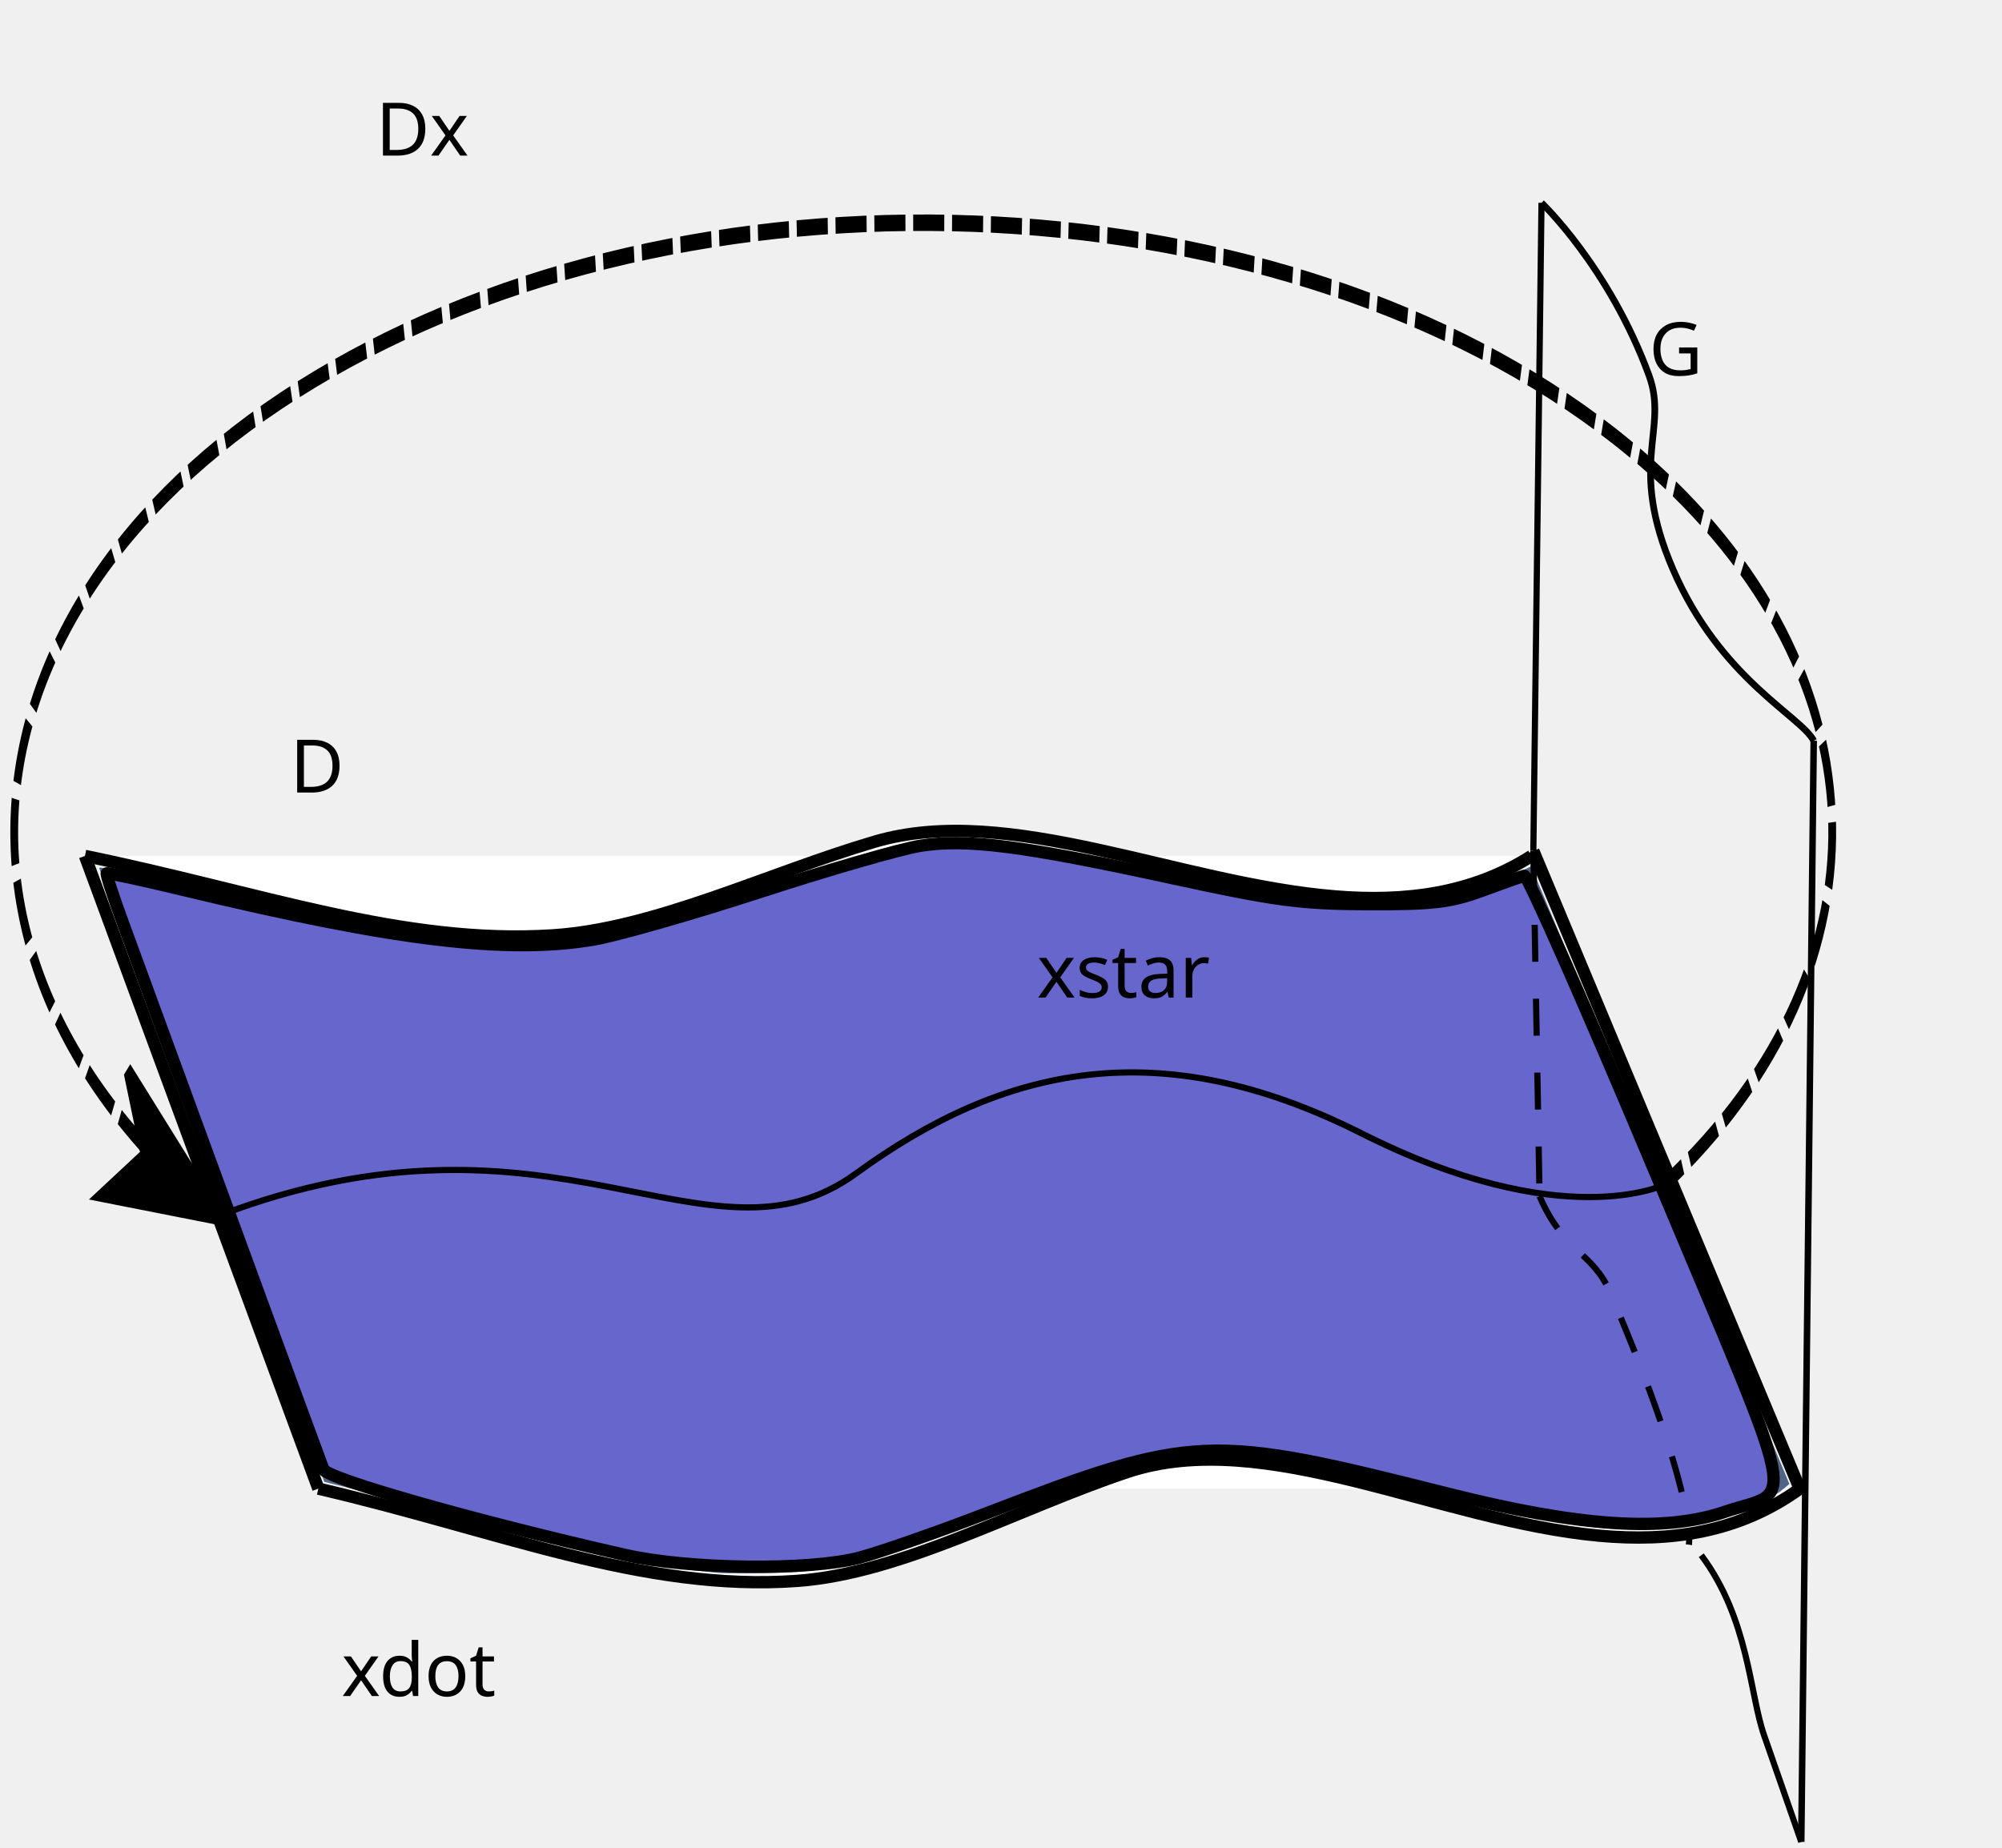
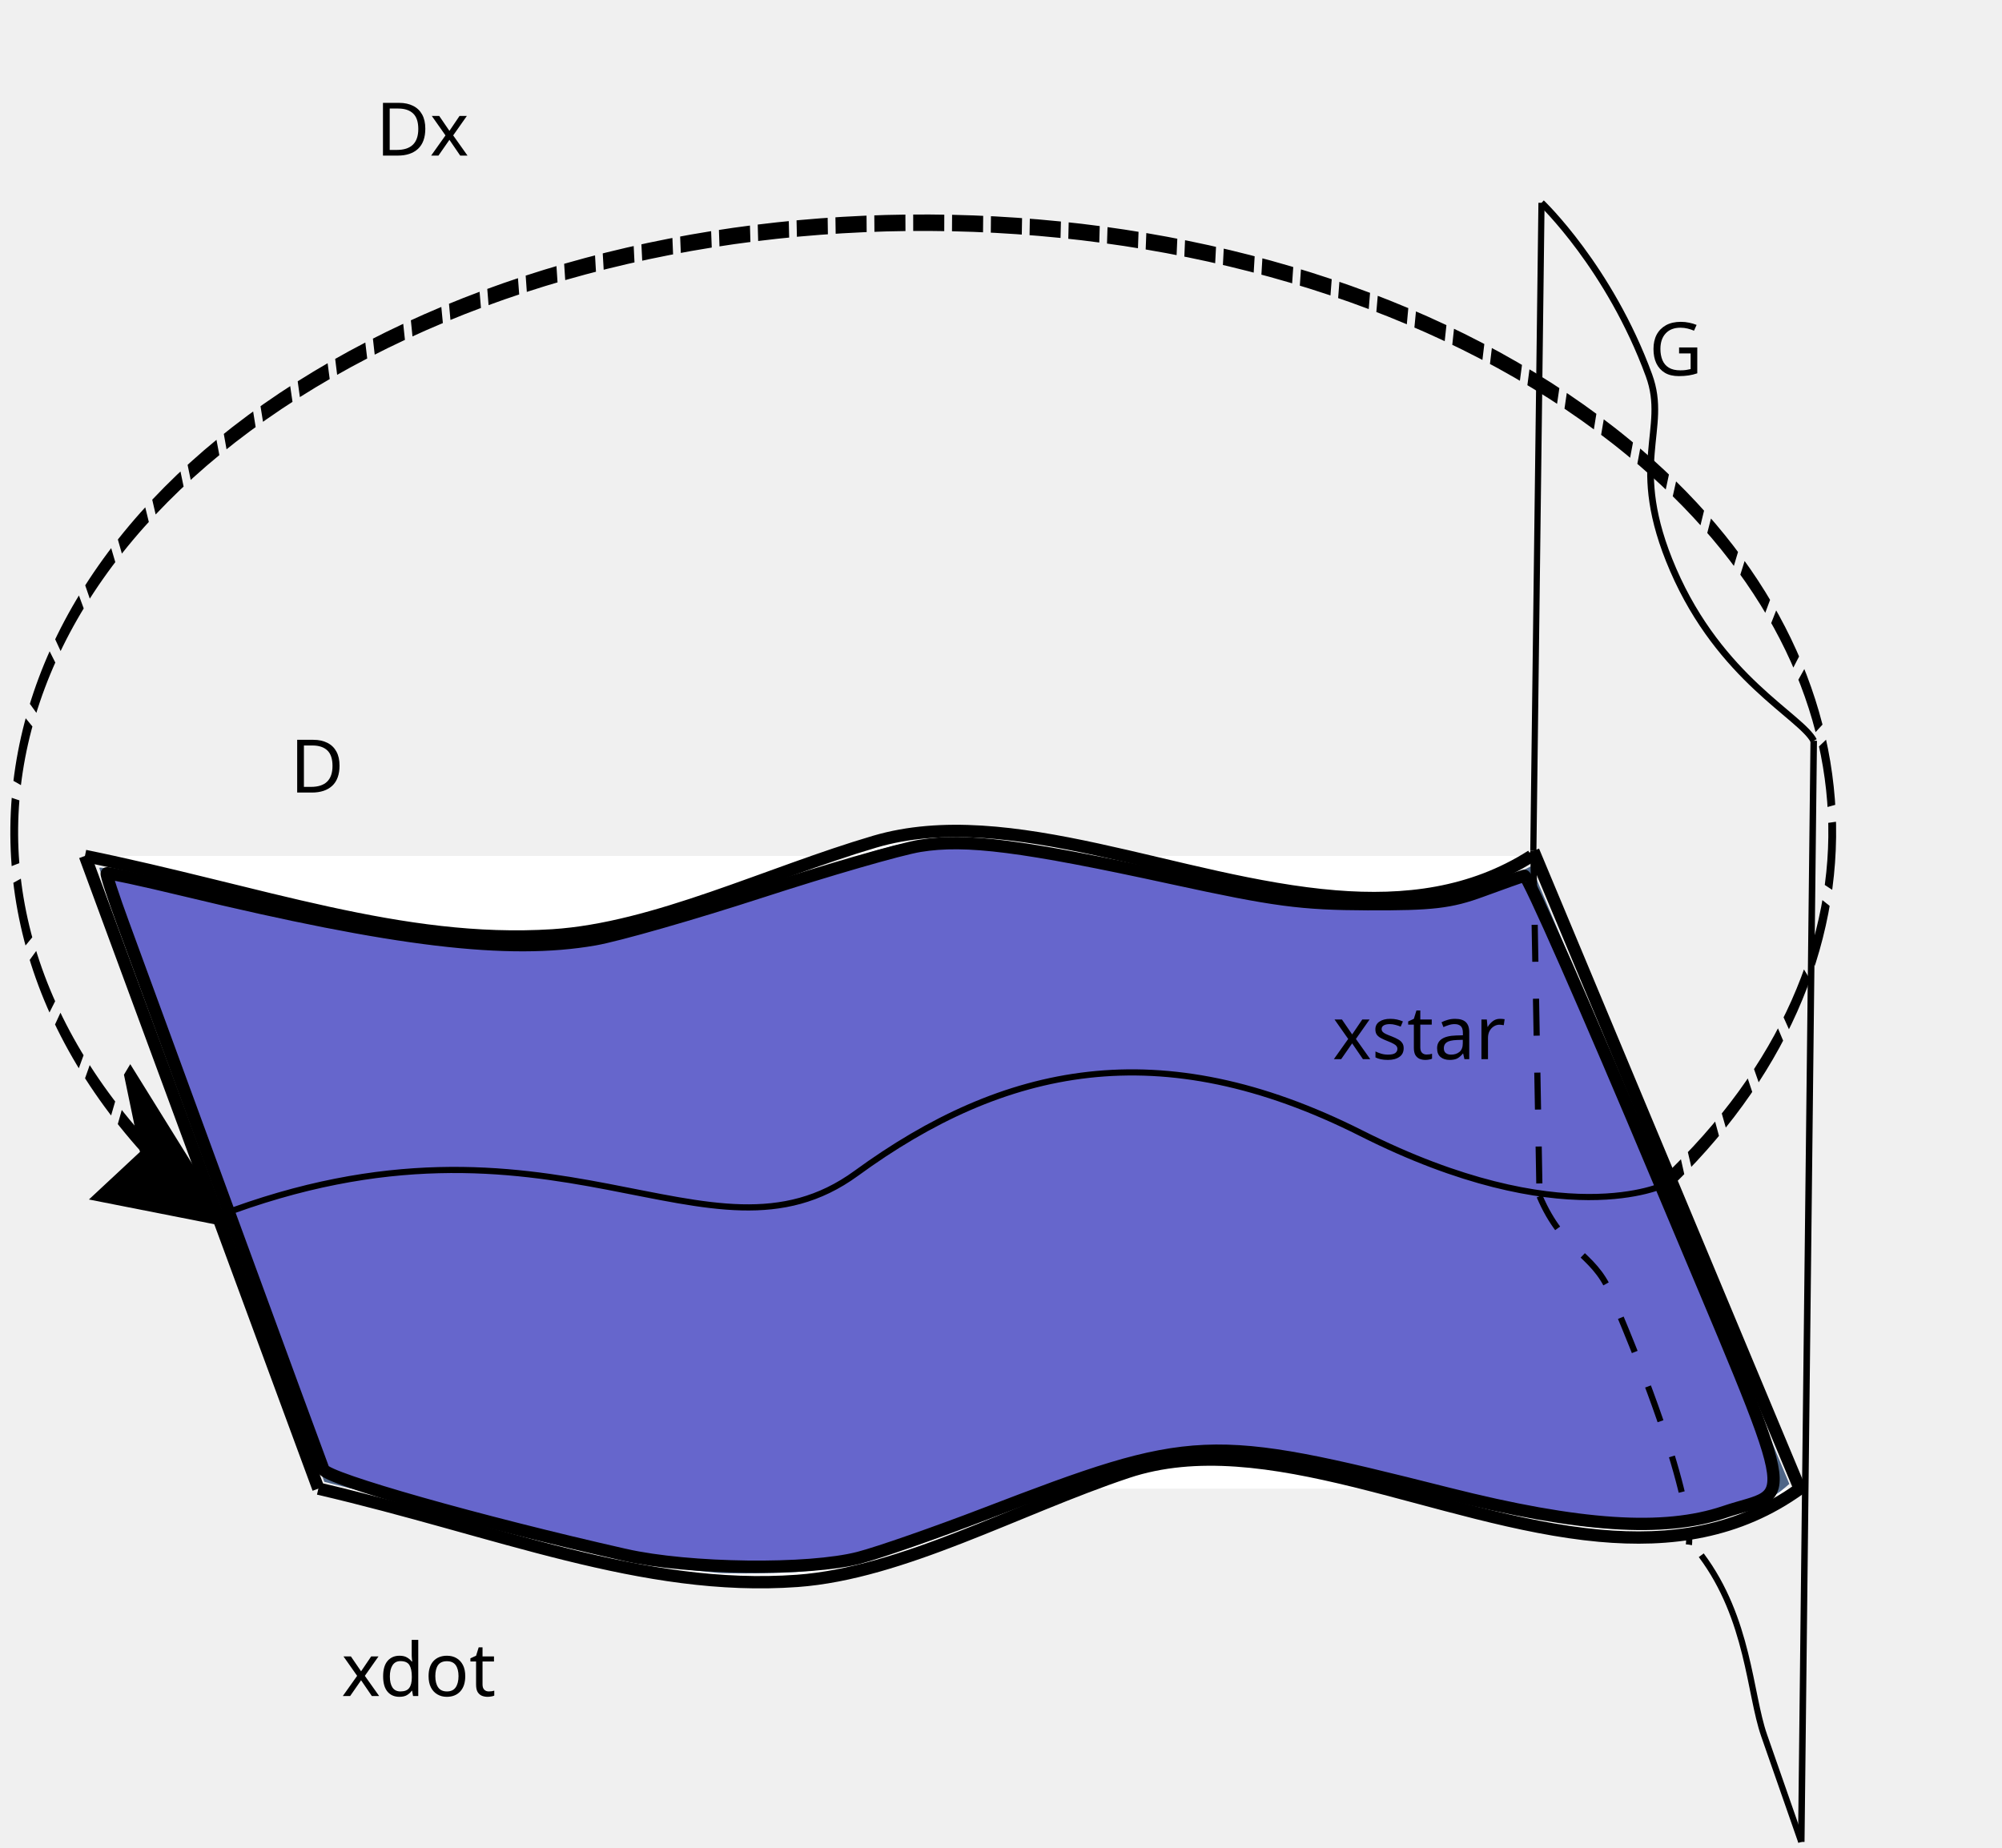
<svg xmlns="http://www.w3.org/2000/svg" width="325" height="300" id="svg2" version="1.1">
  <defs id="defs4">
    <marker orient="auto" refY="0" refX="0" id="Arrow2Mstart" style="overflow:visible">
      <path id="path3952" style="fill-rule:evenodd;stroke-width:0.625;stroke-linejoin:round" d="M 8.719,4.034 -2.207,0.016 8.719,-4.002 c -1.745,2.372 -1.735,5.617 -6e-7,8.035 z" transform="scale(0.6,0.6)" />
    </marker>
    <marker orient="auto" refY="0" refX="0" id="Arrow1Mend" style="overflow:visible">
      <path id="path3937" d="M 0,0 5,-5 -12.5,0 5,5 0,0 z" style="fill-rule:evenodd;stroke:#000000;stroke-width:1pt" transform="matrix(-0.4,0,0,-0.4,-4,0)" />
    </marker>
    <marker orient="auto" refY="0" refX="0" id="Arrow1Lstart" style="overflow:visible">
      <path id="path4086" d="M 0,0 5,-5 -12.5,0 5,5 0,0 z" style="fill-rule:evenodd;stroke:#000000;stroke-width:1pt" transform="matrix(0.8,0,0,0.8,10,0)" />
    </marker>
    <marker orient="auto" refY="0" refX="0" id="Arrow1Lend" style="overflow:visible">
      <path id="path4892" d="M 0,0 5,-5 -12.5,0 5,5 0,0 z" style="fill-rule:evenodd;stroke:#000000;stroke-width:1pt" transform="matrix(-0.8,0,0,-0.8,-10,0)" />
    </marker>
    <marker orient="auto" refY="0" refX="0" id="Arrow1Lend-7" style="overflow:visible">
      <path id="path4892-4" d="M 0,0 5,-5 -12.5,0 5,5 0,0 z" style="fill-rule:evenodd;stroke:#000000;stroke-width:1pt" transform="matrix(-0.8,0,0,-0.8,-10,0)" />
    </marker>
    <marker orient="auto" refY="0" refX="0" id="Arrow1Lend-8" style="overflow:visible">
      <path id="path4892-3" d="M 0,0 5,-5 -12.5,0 5,5 0,0 z" style="fill-rule:evenodd;stroke:#000000;stroke-width:1pt" transform="matrix(-0.8,0,0,-0.8,-10,0)" />
    </marker>
    <marker orient="auto" refY="0" refX="0" id="marker4478" style="overflow:visible">
      <path id="path4480" d="M 0,0 5,-5 -12.5,0 5,5 0,0 z" style="fill-rule:evenodd;stroke:#000000;stroke-width:1pt" transform="matrix(-0.8,0,0,-0.8,-10,0)" />
    </marker>
    <marker orient="auto" refY="0" refX="0" id="Arrow2Mstart-6" style="overflow:visible">
      <path id="path3952-4" style="fill-rule:evenodd;stroke-width:0.625;stroke-linejoin:round" d="M 8.719,4.034 -2.207,0.016 8.719,-4.002 c -1.745,2.372 -1.735,5.617 -6e-7,8.035 z" transform="scale(0.6,0.6)" />
    </marker>
    <marker orient="auto" refY="0" refX="0" id="marker4484" style="overflow:visible">
      <path id="path4486" d="M 0,0 5,-5 -12.5,0 5,5 0,0 z" style="fill-rule:evenodd;stroke:#000000;stroke-width:1pt" transform="matrix(-0.8,0,0,-0.8,-10,0)" />
    </marker>
    <marker orient="auto" refY="0" refX="0" id="Arrow1Lend-1" style="overflow:visible">
      <path id="path4892-6" d="M 0,0 5,-5 -12.5,0 5,5 0,0 z" style="fill-rule:evenodd;stroke:#000000;stroke-width:1pt" transform="matrix(-0.8,0,0,-0.8,-10,0)" />
    </marker>
    <marker orient="auto" refY="0" refX="0" id="marker5021" style="overflow:visible">
      <path id="path5023" d="M 0,0 5,-5 -12.5,0 5,5 0,0 z" style="fill-rule:evenodd;stroke:#000000;stroke-width:1pt" transform="matrix(-0.8,0,0,-0.8,-10,0)" />
    </marker>
    <marker orient="auto" refY="0" refX="0" id="Arrow2Mstart-3" style="overflow:visible">
      <path id="path3952-3" style="fill-rule:evenodd;stroke-width:0.625;stroke-linejoin:round" d="M 8.719,4.034 -2.207,0.016 8.719,-4.002 c -1.745,2.372 -1.735,5.617 -6e-7,8.035 z" transform="scale(0.6,0.6)" />
    </marker>
    <marker orient="auto" refY="0" refX="0" id="marker5027" style="overflow:visible">
      <path id="path5029" d="M 0,0 5,-5 -12.5,0 5,5 0,0 z" style="fill-rule:evenodd;stroke:#000000;stroke-width:1pt" transform="matrix(-0.8,0,0,-0.8,-10,0)" />
    </marker>
  </defs>
  <g id="layer1" transform="translate(0,-752.3622)">
    <g transform="translate(189.3883,-11.19423)" id="g3905-6-3">
      <g id="g4112">
        <path id="path4333" d="" style="fill:#008000;fill-opacity:1;stroke:#000000;stroke-width:0.707;stroke-miterlimit:4;stroke-opacity:1;stroke-dasharray:none;stroke-dashoffset:0" />
        <path id="path4335" d="" style="fill:#008000;fill-opacity:1;stroke:#000000;stroke-width:0.707;stroke-miterlimit:4;stroke-opacity:1;stroke-dasharray:none;stroke-dashoffset:0" />
        <path id="path4337" d="" style="fill:#008000;fill-opacity:1;stroke:#000000;stroke-width:0.707;stroke-miterlimit:4;stroke-opacity:1;stroke-dasharray:none;stroke-dashoffset:0" />
        <path id="path4339" d="" style="fill:#008000;fill-opacity:1;stroke:#000000;stroke-width:0.707;stroke-miterlimit:4;stroke-opacity:1;stroke-dasharray:none;stroke-dashoffset:0" />
        <path id="path4341" d="" style="fill:#008000;fill-opacity:1;stroke:#000000;stroke-width:0.707;stroke-miterlimit:4;stroke-opacity:1;stroke-dasharray:none;stroke-dashoffset:0" />
        <path style="opacity:0.675;fill:#008000;fill-opacity:1;stroke:none" d="" id="path5158" transform="translate(-189.3883,319.4619)" />
        <text xml:space="preserve" style="font-size:12px;font-style:normal;font-weight:normal;line-height:125%;letter-spacing:0px;word-spacing:0px;fill:#000000;fill-opacity:1;stroke:none;font-family:Sans" x="-128.376" y="788.821" id="text5284-0">
          <tspan id="tspan5286-4" x="-128.376" y="788.821">Dx</tspan>
        </text>
        <g id="g5365" transform="translate(-43.84062,-103.9447)">
          <g transform="translate(-118.1062,638.4828)" style="stroke-width:2;stroke-miterlimit:4;stroke-dasharray:none" id="g5216">
            <path id="path3013" d="M -13.65,367.987 C 24.243,470.711 24.243,470.711 24.243,470.711" style="fill:#ffffff;stroke:#000000;stroke-width:2;stroke-linecap:butt;stroke-linejoin:miter;stroke-miterlimit:4;stroke-opacity:1;stroke-dasharray:none" />
            <g style="stroke-width:2;stroke-miterlimit:4;stroke-dasharray:none" id="g5197" transform="translate(-4.949747,-276.4787)">
              <path style="fill:#ffffff;stroke:#000000;stroke-width:2;stroke-linecap:butt;stroke-linejoin:miter;stroke-miterlimit:4;stroke-opacity:1;stroke-dasharray:none" d="m -8.7,644.466 c 28.428,5.822 51.4,14.461 75.912,12.895 16.617,-1.061 34.938,-10.103 52.309,-15.212 21.853,-6.428 49.399,6.839 74.792,8.891 11.256,0.91 22.09,-0.385 31.817,-6.575" id="path2991" />
              <g style="stroke-width:2;stroke-miterlimit:4;stroke-dasharray:none" id="g5193">
                <path id="path2991-7" d="m 29.192,747.19 c 29.116,6.762 52.643,16.797 77.747,14.978 17.019,-1.233 35.783,-11.735 53.574,-17.669 22.381,-7.466 50.593,7.944 76.601,10.328 11.529,1.056 22.624,-0.447 32.587,-7.637" style="fill:#ffffff;stroke:#000000;stroke-width:2;stroke-linecap:butt;stroke-linejoin:miter;stroke-miterlimit:4;stroke-opacity:1;stroke-dasharray:none" />
                <path id="path3013-9" d="m 226.428,643.652 c 43.607,104.409 43.607,104.409 43.607,104.409" style="fill:none;stroke:#000000;stroke-width:2;stroke-linecap:butt;stroke-linejoin:miter;stroke-miterlimit:4;stroke-opacity:1;stroke-dasharray:none" />
              </g>
            </g>
          </g>
          <path id="path5226" d="m -29.027,1122.87 c -10.34,-0.939 -18.998,-2.783 -40.5,-8.624 -8.113,-2.204 -16.69,-4.49 -19.06,-5.082 l -4.31,-1.075 -18.354,-49.749 c -10.095,-27.362 -18.273,-49.83 -18.174,-49.929 0.099,-0.099 1.073,0.034 2.164,0.295 46.701,11.184 49.364,11.664 64.984,11.7 14.758,0.034 17.684,-0.661 49.172,-11.678 5.595,-1.958 12.093,-3.894 14.44,-4.303 9.574,-1.67 18.31,-0.683 41.687,4.709 17.232,3.975 24.534,5.082 34.144,5.179 9.42,0.095 16.299,-1.36 23.436,-4.956 l 2.381,-1.199 0.507,1.136 c 0.279,0.625 9.718,23.186 20.975,50.136 l 20.468,49 -1.101,0.927 c -2.638,2.223 -9.632,4.939 -14.93,5.799 -4.141,0.672 -13.319,0.666 -18.269,-0.012 -5.137,-0.704 -14.829,-2.868 -25.661,-5.73 -22.467,-5.937 -31.935,-7.182 -41.691,-5.481 -5.42,0.945 -8.916,2.143 -24.809,8.5 -21.347,8.538 -27.342,10.167 -38.5,10.463 -3.712,0.098 -7.763,0.086 -9,-0.026 l 0,-10e-5 z" style="opacity:0.675;fill:#002255;fill-opacity:1;stroke:none" />
          <text id="text5284-4" y="1142.872" x="-90.119" style="font-size:12px;font-style:normal;font-weight:normal;line-height:125%;letter-spacing:0px;word-spacing:0px;fill:#000000;fill-opacity:1;stroke:none;font-family:Sans" xml:space="preserve">
            <tspan y="1142.872" x="-90.119" id="tspan5286-0">xdot</tspan>
          </text>
          <path id="path3344" d="m -44.047,1119.964 c -23.737,-5.368 -48.402,-12.36 -49.009,-13.895 -0.354,-0.893 -7.151,-19.399 -15.106,-41.124 -7.955,-21.725 -15.777,-43.078 -17.382,-47.45 -1.606,-4.372 -2.808,-8.061 -2.672,-8.198 0.136,-0.136 5.859,1.105 12.717,2.757 34.085,8.213 52.421,10.41 66.472,7.963 3.799,-0.662 15.927,-4.133 26.952,-7.715 11.025,-3.582 22.648,-6.94 25.828,-7.462 7.498,-1.231 16.684,-0.058 41.025,5.241 16.631,3.62 20.861,4.184 31.693,4.226 10.502,0.04 13.459,-0.305 18.5,-2.163 3.3,-1.216 6.426,-2.321 6.947,-2.455 0.521,-0.134 10.278,22.01 21.682,49.209 23.46,55.95 22.308,50.185 10.806,54.08 -9.842,3.333 -23.525,2.425 -44.935,-2.981 -38.906,-9.823 -41.228,-9.722 -75.103,3.288 -8.032,3.085 -17.239,6.295 -20.46,7.134 -8.154,2.124 -27.576,1.891 -37.953,-0.456 l 0,0 z" style="fill:#6666cc;fill-opacity:1;stroke:#000000;stroke-width:2;stroke-miterlimit:4;stroke-opacity:1;stroke-dasharray:none;stroke-dashoffset:0" />
          <g transform="translate(-115.517,76.36572)" id="g4780">
            <path style="fill:none;stroke:#000000;stroke-width:1.085px;stroke-linecap:butt;stroke-linejoin:miter;stroke-opacity:1" d="m 264.404,911.403 c -2.053,-3.992 -15.146,-10.031 -22.818,-27.761 -7.479,-17.282 -0.662,-22.665 -3.927,-31.568 -6.435,-17.544 -17.446,-28.008 -17.446,-28.008" id="path4236-1" />
            <path style="fill:none;stroke:#000000;stroke-width:1;stroke-linecap:butt;stroke-linejoin:miter;stroke-miterlimit:4;stroke-opacity:1;stroke-dasharray:6, 6;stroke-dashoffset:0" d="m 218.889,929.29 c 1.01,56.063 1.01,56.063 1.01,56.063" id="path4077" />
            <path id="path3881-4" d="m 220.213,824.066 c -1.324,105.224 -1.324,105.224 -1.324,105.224" style="fill:none;stroke:#000000;stroke-width:1;stroke-linecap:butt;stroke-linejoin:miter;stroke-miterlimit:4;stroke-opacity:1;stroke-dasharray:none" />
            <path id="path3881-9-7" d="m 264.404,911.403 c -2.02,178.78 -2.02,178.78 -2.02,178.78" style="fill:none;stroke:#000000;stroke-width:1.055px;stroke-linecap:butt;stroke-linejoin:miter;stroke-opacity:1" />
            <path id="path3903-9" d="m 246.147,1043.642 c 7.731,10.343 7.844,22.485 10.203,29.246 6.034,17.296 6.034,17.296 6.034,17.296" style="fill:none;stroke:#000000;stroke-width:1;stroke-linecap:butt;stroke-linejoin:miter;stroke-miterlimit:4;stroke-opacity:1;stroke-dasharray:none" />
            <path style="fill:none;stroke:#000000;stroke-width:1;stroke-linecap:butt;stroke-linejoin:miter;stroke-miterlimit:4;stroke-opacity:1;stroke-dasharray:6, 6;stroke-dashoffset:0" d="m 219.899,985.353 c 3.892,9.081 8.674,9.127 11.416,15.527 14.342,33.466 12.827,41.042 12.827,41.042" id="path4079" />
          </g>
          <path transform="matrix(0.4203174,0,0,0.8909085,-190.7866,735.2681)" d="M 191.762,370.046 C 69.477,322.465 92.327,252.546 242.799,213.878 393.271,175.21 614.384,182.435 736.669,230.016 c 99.64,38.77 105.11,93.81 13.365,134.482" id="path4372" style="fill:none;stroke:#000000;stroke-width:3;stroke-miterlimit:4;stroke-opacity:1;stroke-dasharray:12, 3;stroke-dashoffset:0;marker-start:url(#Arrow1Lstart);marker-end:none" />
          <text id="text5284-6-86" y="928.44" x="122.142" style="font-size:12px;font-style:normal;font-weight:normal;line-height:125%;letter-spacing:0px;word-spacing:0px;fill:#000000;fill-opacity:1;stroke:none;font-family:Sans" xml:space="preserve">
            <tspan y="928.44" x="122.142" id="tspan5286-2-8">G</tspan>
          </text>
          <path style="fill:none;stroke:#000000;stroke-width:1px;stroke-linecap:butt;stroke-linejoin:miter;stroke-opacity:1" d="M 35.362,197.445 C 90,176.5 115,208 139,190.5 c 24,-17.5 49.308,-22.985 82,-6.5 32.692,16.485 49.185,8.34 49.185,8.34 l -0.172,0.162 0.172,-0.162" id="path3893" transform="translate(-145.5477,867.5011)" />
        </g>
-         <text xml:space="preserve" style="font-size:12px;font-style:normal;font-weight:normal;line-height:125%;letter-spacing:0px;word-spacing:0px;fill:#000000;fill-opacity:1;stroke:none;font-family:Sans" x="-21.071" y="925.52" id="text5284-0-4">
-           <tspan id="tspan5286-4-8" x="-21.071" y="925.52">xstar</tspan>
+         <text xml:space="preserve" style="font-size:12px;font-style:normal;font-weight:normal;line-height:125%;letter-spacing:0px;word-spacing:0px;fill:#000000;fill-opacity:1;stroke:none;font-family:Sans" x="26.929" y="935.52" id="text5284-0-4">
+           <tspan id="tspan5286-4-8" x="26.929" y="935.52">xstar</tspan>
        </text>
        <text xml:space="preserve" style="font-size:12px;font-style:normal;font-weight:normal;line-height:125%;letter-spacing:0px;word-spacing:0px;fill:#000000;fill-opacity:1;stroke:none;font-family:Sans" x="-142.299" y="892.233" id="text5284-0-8">
          <tspan id="tspan5286-4-1" x="-142.299" y="892.233">D</tspan>
        </text>
      </g>
    </g>
  </g>
</svg>
